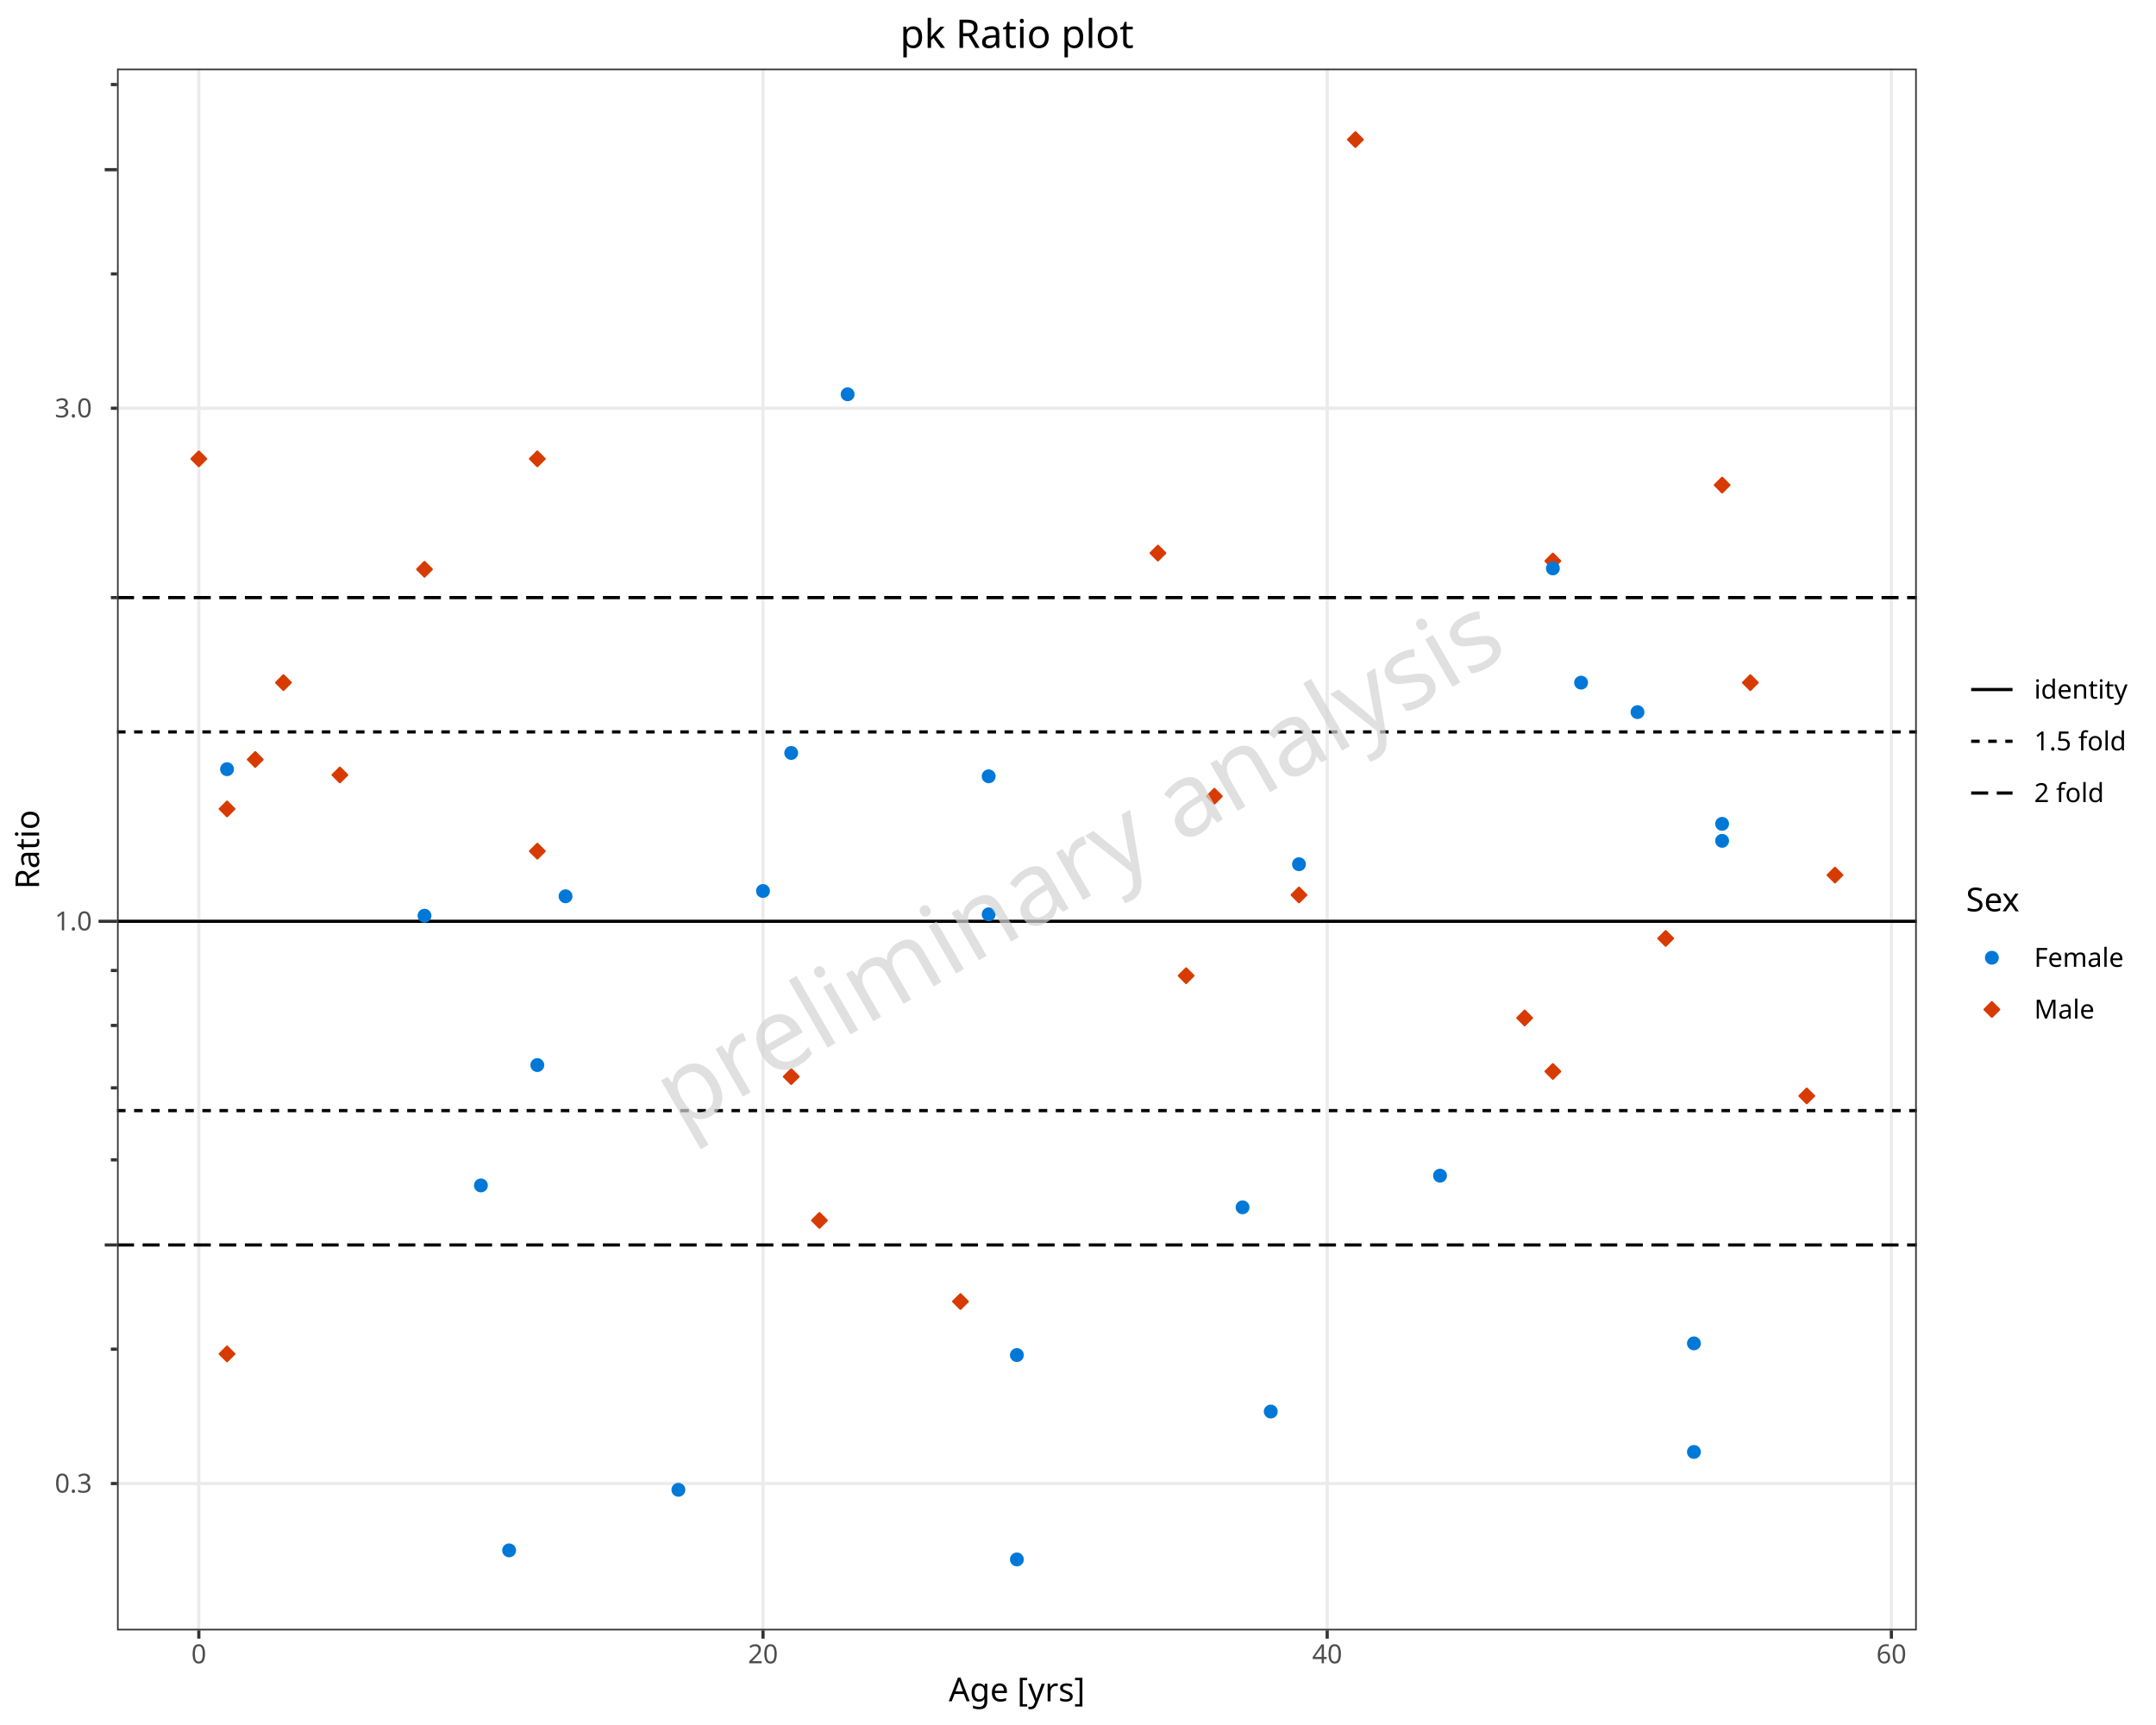
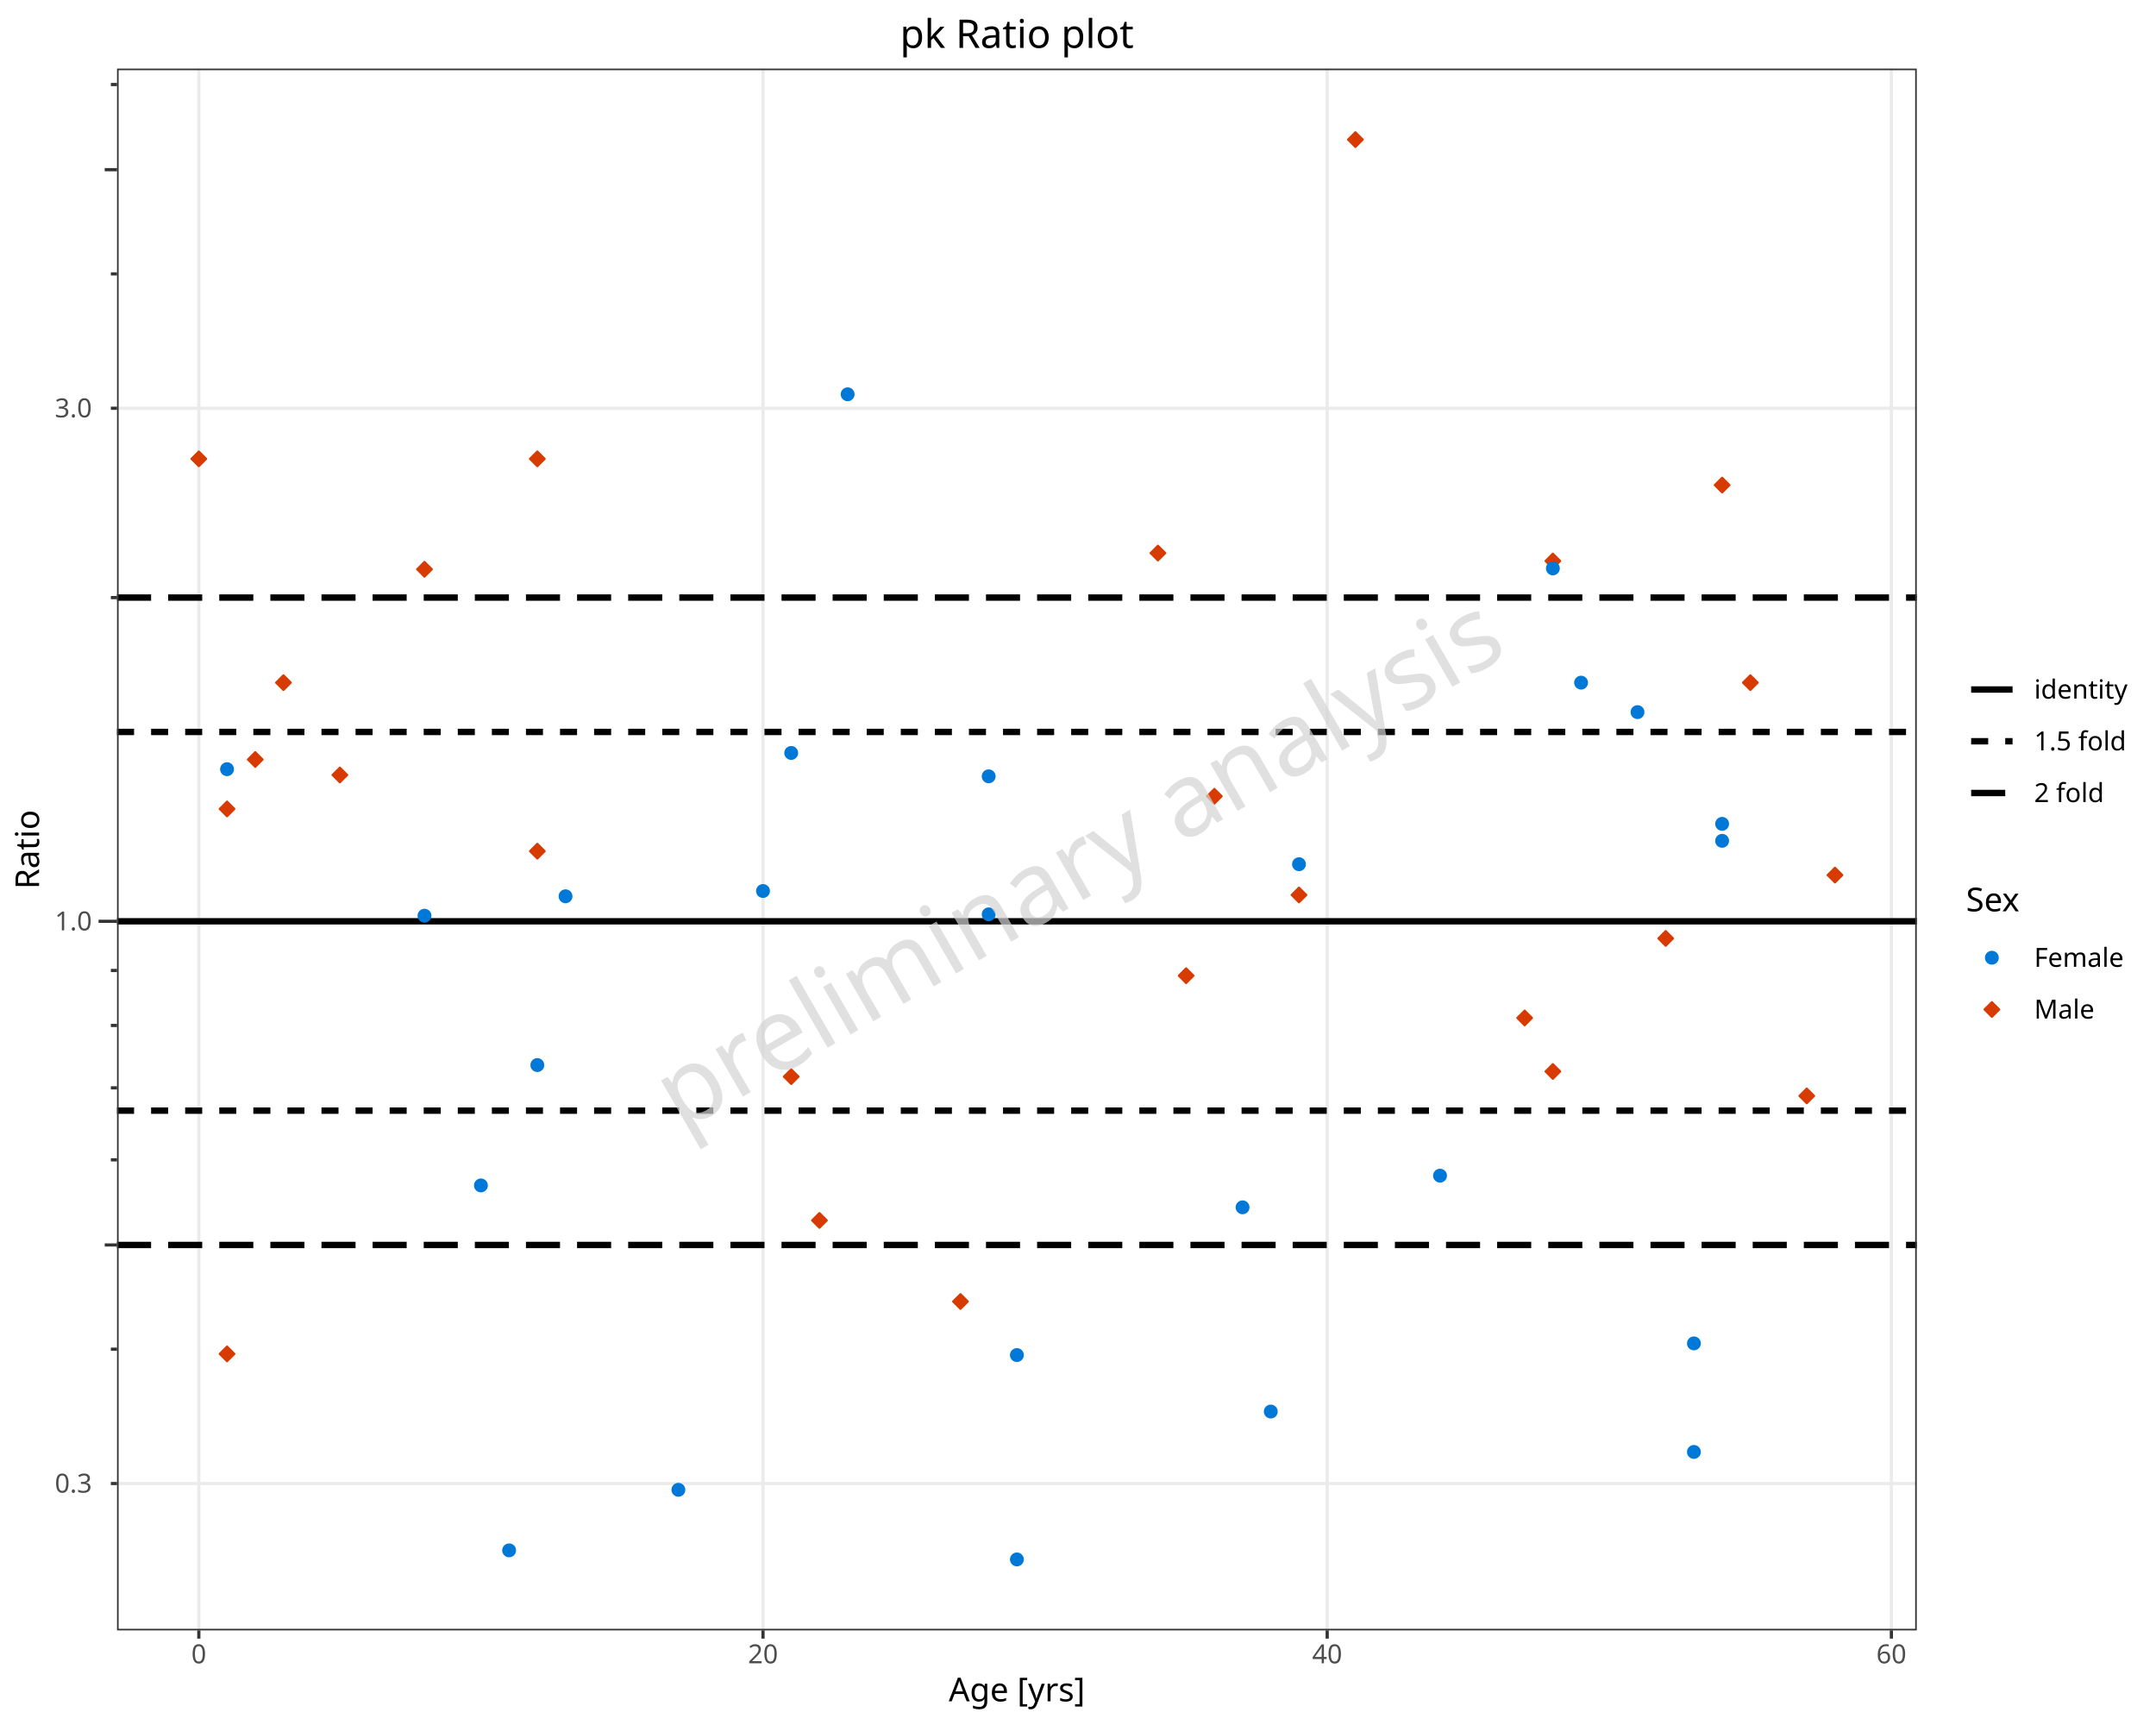
<svg xmlns="http://www.w3.org/2000/svg" class="svglite" data-engine-version="2.0" width="720.00pt" height="576.00pt" viewBox="0 0 720.00 576.00">
  <defs>
    <style type="text/css">
    .svglite line, .svglite polyline, .svglite polygon, .svglite path, .svglite rect, .svglite circle {
      fill: none;
      stroke: #000000;
      stroke-linecap: round;
      stroke-linejoin: round;
      stroke-miterlimit: 10.00;
    }
  </style>
  </defs>
  <rect width="100%" height="100%" style="stroke: none; fill: #FFFFFF;" />
  <defs>
    <clipPath id="cpMC4wMHw3MjAuMDB8MC4wMHw1NzYuMDA=">
      <rect x="0.00" y="0.00" width="720.00" height="576.00" />
    </clipPath>
  </defs>
  <g clip-path="url(#cpMC4wMHw3MjAuMDB8MC4wMHw1NzYuMDA=)">
    <rect x="0.00" y="0.00" width="720.00" height="576.00" style="stroke-width: 1.07; stroke: #FFFFFF; fill: #FFFFFF;" />
  </g>
  <defs>
    <clipPath id="cpMzkuMDh8NjQwLjExfDIyLjkwfDU0NC40Mg==">
      <rect x="39.08" y="22.90" width="601.03" height="521.51" />
    </clipPath>
  </defs>
  <g clip-path="url(#cpMzkuMDh8NjQwLjExfDIyLjkwfDU0NC40Mg==)">
    <rect x="39.08" y="22.90" width="601.03" height="521.51" style="stroke-width: 1.07; stroke: none; fill: #FFFFFF;" />
    <polyline points="39.08,495.37 640.11,495.37 " style="stroke-width: 1.07; stroke: #EBEBEB; stroke-linecap: butt;" />
    <polyline points="39.08,307.63 640.11,307.63 " style="stroke-width: 1.07; stroke: #EBEBEB; stroke-linecap: butt;" />
    <polyline points="39.08,136.32 640.11,136.32 " style="stroke-width: 1.07; stroke: #EBEBEB; stroke-linecap: butt;" />
    <polyline points="66.40,544.42 66.40,22.90 " style="stroke-width: 1.07; stroke: #EBEBEB; stroke-linecap: butt;" />
    <polyline points="254.81,544.42 254.81,22.90 " style="stroke-width: 1.07; stroke: #EBEBEB; stroke-linecap: butt;" />
    <polyline points="443.22,544.42 443.22,22.90 " style="stroke-width: 1.07; stroke: #EBEBEB; stroke-linecap: butt;" />
    <polyline points="631.63,544.42 631.63,22.90 " style="stroke-width: 1.07; stroke: #EBEBEB; stroke-linecap: butt;" />
-     <line x1="39.08" y1="307.63" x2="640.11" y2="307.63" style="stroke-width: 1.07; stroke-linecap: butt;" />
-     <line x1="39.08" y1="244.40" x2="640.11" y2="244.40" style="stroke-width: 1.07; stroke-dasharray: 2.85,2.85; stroke-linecap: butt;" />
-     <line x1="39.08" y1="370.85" x2="640.11" y2="370.85" style="stroke-width: 1.07; stroke-dasharray: 2.85,2.85; stroke-linecap: butt;" />
-     <line x1="39.08" y1="199.54" x2="640.11" y2="199.54" style="stroke-width: 1.07; stroke-dasharray: 5.69,2.85; stroke-linecap: butt;" />
-     <line x1="39.08" y1="415.71" x2="640.11" y2="415.71" style="stroke-width: 1.07; stroke-dasharray: 5.69,2.85; stroke-linecap: butt;" />
+     <line x1="39.08" y1="307.63" x2="640.11" y2="307.63" style="stroke-width: 2.13; stroke-linecap: butt;" />
+     <line x1="39.08" y1="244.40" x2="640.11" y2="244.40" style="stroke-width: 2.13; stroke-dasharray: 5.69,5.69; stroke-linecap: butt;" />
+     <line x1="39.08" y1="370.85" x2="640.11" y2="370.85" style="stroke-width: 2.13; stroke-dasharray: 5.69,5.69; stroke-linecap: butt;" />
+     <line x1="39.08" y1="199.54" x2="640.11" y2="199.54" style="stroke-width: 2.13; stroke-dasharray: 11.38,5.69; stroke-linecap: butt;" />
+     <line x1="39.08" y1="415.71" x2="640.11" y2="415.71" style="stroke-width: 2.13; stroke-dasharray: 11.38,5.69; stroke-linecap: butt;" />
    <polygon points="521.03,357.77 518.58,355.33 516.13,357.77 518.58,360.22 " style="stroke-width: 0.71; stroke: #D83B01; fill: #D83B01;" />
    <polygon points="407.98,265.88 405.54,263.43 403.09,265.88 405.54,268.33 " style="stroke-width: 0.71; stroke: #D83B01; fill: #D83B01;" />
    <polygon points="558.71,313.35 556.26,310.90 553.81,313.35 556.26,315.80 " style="stroke-width: 0.71; stroke: #D83B01; fill: #D83B01;" />
    <polygon points="511.61,339.91 509.16,337.46 506.71,339.91 509.16,342.36 " style="stroke-width: 0.71; stroke: #D83B01; fill: #D83B01;" />
    <polygon points="68.84,153.21 66.40,150.76 63.95,153.21 66.40,155.66 " style="stroke-width: 0.71; stroke: #D83B01; fill: #D83B01;" />
    <polygon points="521.03,187.33 518.58,184.88 516.13,187.33 518.58,189.78 " style="stroke-width: 0.71; stroke: #D83B01; fill: #D83B01;" />
    <polygon points="389.14,184.68 386.69,182.23 384.24,184.68 386.69,187.13 " style="stroke-width: 0.71; stroke: #D83B01; fill: #D83B01;" />
    <polygon points="586.98,227.94 584.53,225.49 582.08,227.94 584.53,230.39 " style="stroke-width: 0.71; stroke: #D83B01; fill: #D83B01;" />
    <polygon points="181.89,284.22 179.44,281.77 176.99,284.22 179.44,286.67 " style="stroke-width: 0.71; stroke: #D83B01; fill: #D83B01;" />
    <polygon points="577.55,161.97 575.11,159.52 572.66,161.97 575.11,164.42 " style="stroke-width: 0.71; stroke: #D83B01; fill: #D83B01;" />
    <polygon points="323.20,434.59 320.75,432.14 318.30,434.59 320.75,437.04 " style="stroke-width: 0.71; stroke: #D83B01; fill: #D83B01;" />
    <polygon points="97.11,227.94 94.66,225.49 92.21,227.94 94.66,230.39 " style="stroke-width: 0.71; stroke: #D83B01; fill: #D83B01;" />
    <polygon points="144.21,190.09 141.76,187.64 139.31,190.09 141.76,192.54 " style="stroke-width: 0.71; stroke: #D83B01; fill: #D83B01;" />
    <polygon points="181.89,153.21 179.44,150.76 176.99,153.21 179.44,155.66 " style="stroke-width: 0.71; stroke: #D83B01; fill: #D83B01;" />
    <polygon points="87.69,253.61 85.24,251.16 82.79,253.61 85.24,256.06 " style="stroke-width: 0.71; stroke: #D83B01; fill: #D83B01;" />
    <polygon points="115.95,258.77 113.50,256.32 111.05,258.77 113.50,261.22 " style="stroke-width: 0.71; stroke: #D83B01; fill: #D83B01;" />
    <polygon points="276.10,407.51 273.65,405.06 271.20,407.51 273.65,409.96 " style="stroke-width: 0.71; stroke: #D83B01; fill: #D83B01;" />
    <polygon points="615.24,292.20 612.79,289.75 610.34,292.20 612.79,294.65 " style="stroke-width: 0.71; stroke: #D83B01; fill: #D83B01;" />
    <polygon points="436.25,298.84 433.80,296.39 431.35,298.84 433.80,301.29 " style="stroke-width: 0.71; stroke: #D83B01; fill: #D83B01;" />
    <polygon points="266.68,359.51 264.23,357.06 261.78,359.51 264.23,361.95 " style="stroke-width: 0.71; stroke: #D83B01; fill: #D83B01;" />
    <polygon points="455.09,46.61 452.64,44.16 450.19,46.61 452.64,49.06 " style="stroke-width: 0.71; stroke: #D83B01; fill: #D83B01;" />
    <polygon points="605.82,365.94 603.37,363.49 600.92,365.94 603.37,368.39 " style="stroke-width: 0.71; stroke: #D83B01; fill: #D83B01;" />
    <polygon points="78.27,452.08 75.82,449.63 73.37,452.08 75.82,454.53 " style="stroke-width: 0.71; stroke: #D83B01; fill: #D83B01;" />
    <polygon points="78.27,270.11 75.82,267.66 73.37,270.11 75.82,272.56 " style="stroke-width: 0.71; stroke: #D83B01; fill: #D83B01;" />
    <polygon points="398.56,325.80 396.11,323.35 393.67,325.80 396.11,328.25 " style="stroke-width: 0.71; stroke: #D83B01; fill: #D83B01;" />
    <polygon points="435.75,288.57 435.74,288.38 435.72,288.19 435.67,288.00 435.60,287.82 435.52,287.65 435.42,287.48 435.31,287.33 435.18,287.19 435.04,287.06 434.88,286.94 434.72,286.85 434.55,286.76 434.36,286.70 434.18,286.65 433.99,286.62 433.80,286.62 433.61,286.62 433.42,286.65 433.23,286.70 433.05,286.76 432.88,286.85 432.71,286.94 432.56,287.06 432.41,287.19 432.29,287.33 432.17,287.48 432.07,287.65 431.99,287.82 431.93,288.00 431.88,288.19 431.85,288.38 431.84,288.57 431.85,288.76 431.88,288.95 431.93,289.14 431.99,289.32 432.07,289.49 432.17,289.66 432.29,289.81 432.41,289.95 432.56,290.08 432.71,290.20 432.88,290.30 433.05,290.38 433.23,290.44 433.42,290.49 433.61,290.52 433.80,290.53 433.99,290.52 434.18,290.49 434.36,290.44 434.55,290.38 434.72,290.30 434.88,290.20 435.04,290.08 435.18,289.95 435.31,289.81 435.42,289.66 435.52,289.49 435.60,289.32 435.67,289.14 435.72,288.95 435.74,288.76 " style="stroke-width: 0.71; stroke: #0078D7; fill: #0078D7;" />
    <polygon points="77.77,256.84 77.76,256.65 77.73,256.46 77.69,256.27 77.62,256.09 77.54,255.92 77.44,255.75 77.33,255.60 77.20,255.46 77.06,255.33 76.90,255.21 76.74,255.12 76.56,255.03 76.38,254.97 76.20,254.92 76.01,254.89 75.82,254.89 75.62,254.89 75.43,254.92 75.25,254.97 75.07,255.03 74.89,255.12 74.73,255.21 74.57,255.33 74.43,255.46 74.30,255.60 74.19,255.75 74.09,255.92 74.01,256.09 73.94,256.27 73.90,256.46 73.87,256.65 73.86,256.84 73.87,257.03 73.90,257.22 73.94,257.41 74.01,257.59 74.09,257.76 74.19,257.93 74.30,258.08 74.43,258.22 74.57,258.35 74.73,258.47 74.89,258.57 75.07,258.65 75.25,258.71 75.43,258.76 75.62,258.79 75.82,258.80 76.01,258.79 76.20,258.76 76.38,258.71 76.56,258.65 76.74,258.57 76.90,258.47 77.06,258.35 77.20,258.22 77.33,258.08 77.44,257.93 77.54,257.76 77.62,257.59 77.69,257.41 77.73,257.22 77.76,257.03 " style="stroke-width: 0.71; stroke: #0078D7; fill: #0078D7;" />
    <polygon points="529.96,227.94 529.95,227.75 529.92,227.56 529.87,227.37 529.81,227.19 529.73,227.02 529.63,226.86 529.51,226.70 529.39,226.56 529.24,226.43 529.09,226.32 528.92,226.22 528.75,226.14 528.57,226.07 528.38,226.02 528.19,226.00 528.00,225.99 527.81,226.00 527.62,226.02 527.43,226.07 527.25,226.14 527.08,226.22 526.92,226.32 526.76,226.43 526.62,226.56 526.49,226.70 526.38,226.86 526.28,227.02 526.20,227.19 526.13,227.37 526.08,227.56 526.06,227.75 526.05,227.94 526.06,228.13 526.08,228.32 526.13,228.51 526.20,228.69 526.28,228.86 526.38,229.03 526.49,229.18 526.62,229.33 526.76,229.45 526.92,229.57 527.08,229.67 527.25,229.75 527.43,229.81 527.62,229.86 527.81,229.89 528.00,229.90 528.19,229.89 528.38,229.86 528.57,229.81 528.75,229.75 528.92,229.67 529.09,229.57 529.24,229.45 529.39,229.33 529.51,229.18 529.63,229.03 529.73,228.86 529.81,228.69 529.87,228.51 529.92,228.32 529.95,228.13 " style="stroke-width: 0.71; stroke: #0078D7; fill: #0078D7;" />
    <polygon points="416.91,403.14 416.90,402.95 416.87,402.76 416.83,402.57 416.76,402.39 416.68,402.22 416.58,402.05 416.47,401.90 416.34,401.75 416.20,401.63 416.04,401.51 415.88,401.41 415.70,401.33 415.52,401.27 415.34,401.22 415.15,401.19 414.96,401.18 414.76,401.19 414.57,401.22 414.39,401.27 414.21,401.33 414.03,401.41 413.87,401.51 413.72,401.63 413.57,401.75 413.44,401.90 413.33,402.05 413.23,402.22 413.15,402.39 413.08,402.57 413.04,402.76 413.01,402.95 413.00,403.14 413.01,403.33 413.04,403.52 413.08,403.70 413.15,403.89 413.23,404.06 413.33,404.22 413.44,404.38 413.57,404.52 413.72,404.65 413.87,404.76 414.03,404.86 414.21,404.94 414.39,405.01 414.57,405.06 414.76,405.08 414.96,405.09 415.15,405.08 415.34,405.06 415.52,405.01 415.70,404.94 415.88,404.86 416.04,404.76 416.20,404.65 416.34,404.52 416.47,404.38 416.58,404.22 416.68,404.06 416.76,403.89 416.83,403.70 416.87,403.52 416.90,403.33 " style="stroke-width: 0.71; stroke: #0078D7; fill: #0078D7;" />
    <polygon points="548.80,237.79 548.79,237.60 548.76,237.41 548.72,237.22 548.65,237.04 548.57,236.87 548.47,236.70 548.36,236.55 548.23,236.41 548.08,236.28 547.93,236.16 547.77,236.06 547.59,235.98 547.41,235.92 547.23,235.87 547.04,235.84 546.84,235.83 546.65,235.84 546.46,235.87 546.28,235.92 546.10,235.98 545.92,236.06 545.76,236.16 545.60,236.28 545.46,236.41 545.33,236.55 545.22,236.70 545.12,236.87 545.04,237.04 544.97,237.22 544.93,237.41 544.90,237.60 544.89,237.79 544.90,237.98 544.93,238.17 544.97,238.36 545.04,238.54 545.12,238.71 545.22,238.87 545.33,239.03 545.46,239.17 545.60,239.30 545.76,239.41 545.92,239.51 546.10,239.60 546.28,239.66 546.46,239.71 546.65,239.73 546.84,239.74 547.04,239.73 547.23,239.71 547.41,239.66 547.59,239.60 547.77,239.51 547.93,239.41 548.08,239.30 548.23,239.17 548.36,239.03 548.47,238.87 548.57,238.71 548.65,238.54 548.72,238.36 548.76,238.17 548.79,237.98 " style="stroke-width: 0.71; stroke: #0078D7; fill: #0078D7;" />
    <polygon points="426.33,471.33 426.32,471.14 426.29,470.95 426.25,470.76 426.18,470.58 426.10,470.41 426.00,470.25 425.89,470.09 425.76,469.95 425.62,469.82 425.46,469.71 425.30,469.61 425.12,469.53 424.94,469.46 424.76,469.41 424.57,469.39 424.38,469.38 424.18,469.39 423.99,469.41 423.81,469.46 423.63,469.53 423.45,469.61 423.29,469.71 423.14,469.82 422.99,469.95 422.86,470.09 422.75,470.25 422.65,470.41 422.57,470.58 422.50,470.76 422.46,470.95 422.43,471.14 422.42,471.33 422.43,471.52 422.46,471.71 422.50,471.90 422.57,472.08 422.65,472.25 422.75,472.42 422.86,472.57 422.99,472.72 423.14,472.84 423.29,472.96 423.45,473.06 423.63,473.14 423.81,473.20 423.99,473.25 424.18,473.28 424.38,473.29 424.57,473.28 424.76,473.25 424.94,473.20 425.12,473.14 425.30,473.06 425.46,472.96 425.62,472.84 425.76,472.72 425.89,472.57 426.00,472.42 426.10,472.25 426.18,472.08 426.25,471.90 426.29,471.71 426.32,471.52 " style="stroke-width: 0.71; stroke: #0078D7; fill: #0078D7;" />
    <polygon points="577.06,275.10 577.05,274.90 577.02,274.71 576.98,274.53 576.91,274.35 576.83,274.17 576.73,274.01 576.62,273.85 576.49,273.71 576.35,273.58 576.19,273.47 576.03,273.37 575.85,273.29 575.67,273.22 575.49,273.18 575.30,273.15 575.11,273.14 574.91,273.15 574.72,273.18 574.54,273.22 574.36,273.29 574.18,273.37 574.02,273.47 573.86,273.58 573.72,273.71 573.59,273.85 573.48,274.01 573.38,274.17 573.30,274.35 573.23,274.53 573.19,274.71 573.16,274.90 573.15,275.10 573.16,275.29 573.19,275.48 573.23,275.66 573.30,275.84 573.38,276.02 573.48,276.18 573.59,276.34 573.72,276.48 573.86,276.61 574.02,276.72 574.18,276.82 574.36,276.90 574.54,276.97 574.72,277.01 574.91,277.04 575.11,277.05 575.30,277.04 575.49,277.01 575.67,276.97 575.85,276.90 576.03,276.82 576.19,276.72 576.35,276.61 576.49,276.48 576.62,276.34 576.73,276.18 576.83,276.02 576.91,275.84 576.98,275.66 577.02,275.48 577.05,275.29 " style="stroke-width: 0.71; stroke: #0078D7; fill: #0078D7;" />
    <polygon points="162.56,395.83 162.55,395.64 162.52,395.45 162.47,395.26 162.41,395.08 162.33,394.91 162.23,394.74 162.11,394.59 161.98,394.45 161.84,394.32 161.69,394.20 161.52,394.11 161.35,394.02 161.17,393.96 160.98,393.91 160.79,393.88 160.60,393.87 160.41,393.88 160.22,393.91 160.03,393.96 159.85,394.02 159.68,394.11 159.51,394.20 159.36,394.32 159.22,394.45 159.09,394.59 158.97,394.74 158.88,394.91 158.79,395.08 158.73,395.26 158.68,395.45 158.65,395.64 158.64,395.83 158.65,396.02 158.68,396.21 158.73,396.40 158.79,396.58 158.88,396.75 158.97,396.92 159.09,397.07 159.22,397.21 159.36,397.34 159.51,397.46 159.68,397.56 159.85,397.64 160.03,397.70 160.22,397.75 160.41,397.78 160.60,397.79 160.79,397.78 160.98,397.75 161.17,397.70 161.35,397.64 161.52,397.56 161.69,397.46 161.84,397.34 161.98,397.21 162.11,397.07 162.23,396.92 162.33,396.75 162.41,396.58 162.47,396.40 162.52,396.21 162.55,396.02 " style="stroke-width: 0.71; stroke: #0078D7; fill: #0078D7;" />
    <polygon points="482.86,392.57 482.85,392.38 482.82,392.19 482.77,392.00 482.71,391.82 482.62,391.65 482.53,391.48 482.41,391.33 482.28,391.19 482.14,391.06 481.99,390.94 481.82,390.85 481.65,390.76 481.47,390.70 481.28,390.65 481.09,390.62 480.90,390.61 480.71,390.62 480.52,390.65 480.33,390.70 480.15,390.76 479.98,390.85 479.81,390.94 479.66,391.06 479.52,391.19 479.39,391.33 479.27,391.48 479.17,391.65 479.09,391.82 479.03,392.00 478.98,392.19 478.95,392.38 478.94,392.57 478.95,392.76 478.98,392.95 479.03,393.14 479.09,393.32 479.17,393.49 479.27,393.66 479.39,393.81 479.52,393.95 479.66,394.08 479.81,394.20 479.98,394.30 480.15,394.38 480.33,394.44 480.52,394.49 480.71,394.52 480.90,394.53 481.09,394.52 481.28,394.49 481.47,394.44 481.65,394.38 481.82,394.30 481.99,394.20 482.14,394.08 482.28,393.95 482.41,393.81 482.53,393.66 482.62,393.49 482.71,393.32 482.77,393.14 482.82,392.95 482.85,392.76 " style="stroke-width: 0.71; stroke: #0078D7; fill: #0078D7;" />
    <polygon points="171.98,517.68 171.97,517.49 171.94,517.30 171.89,517.12 171.83,516.94 171.75,516.76 171.65,516.60 171.53,516.44 171.40,516.30 171.26,516.17 171.11,516.06 170.94,515.96 170.77,515.88 170.59,515.81 170.40,515.77 170.21,515.74 170.02,515.73 169.83,515.74 169.64,515.77 169.45,515.81 169.27,515.88 169.10,515.96 168.93,516.06 168.78,516.17 168.64,516.30 168.51,516.44 168.40,516.60 168.30,516.76 168.21,516.94 168.15,517.12 168.10,517.30 168.07,517.49 168.07,517.68 168.07,517.88 168.10,518.07 168.15,518.25 168.21,518.43 168.30,518.61 168.40,518.77 168.51,518.92 168.64,519.07 168.78,519.20 168.93,519.31 169.10,519.41 169.27,519.49 169.45,519.56 169.64,519.60 169.83,519.63 170.02,519.64 170.21,519.63 170.40,519.60 170.59,519.56 170.77,519.49 170.94,519.41 171.11,519.31 171.26,519.20 171.40,519.07 171.53,518.92 171.65,518.77 171.75,518.61 171.83,518.43 171.89,518.25 171.94,518.07 171.97,517.88 " style="stroke-width: 0.71; stroke: #0078D7; fill: #0078D7;" />
    <polygon points="332.13,259.22 332.12,259.03 332.09,258.84 332.04,258.66 331.98,258.48 331.90,258.30 331.80,258.14 331.68,257.98 331.55,257.84 331.41,257.71 331.26,257.60 331.09,257.50 330.92,257.42 330.74,257.35 330.55,257.31 330.36,257.28 330.17,257.27 329.98,257.28 329.79,257.31 329.60,257.35 329.42,257.42 329.25,257.50 329.08,257.60 328.93,257.71 328.79,257.84 328.66,257.98 328.54,258.14 328.45,258.30 328.36,258.48 328.30,258.66 328.25,258.84 328.22,259.03 328.21,259.22 328.22,259.42 328.25,259.61 328.30,259.79 328.36,259.97 328.45,260.15 328.54,260.31 328.66,260.46 328.79,260.61 328.93,260.74 329.08,260.85 329.25,260.95 329.42,261.03 329.60,261.10 329.79,261.14 329.98,261.17 330.17,261.18 330.36,261.17 330.55,261.14 330.74,261.10 330.92,261.03 331.09,260.95 331.26,260.85 331.41,260.74 331.55,260.61 331.68,260.46 331.80,260.31 331.90,260.15 331.98,259.97 332.04,259.79 332.09,259.61 332.12,259.42 " style="stroke-width: 0.71; stroke: #0078D7; fill: #0078D7;" />
    <polygon points="332.13,305.31 332.12,305.12 332.09,304.93 332.04,304.74 331.98,304.56 331.90,304.39 331.80,304.22 331.68,304.07 331.55,303.92 331.41,303.80 331.26,303.68 331.09,303.58 330.92,303.50 330.74,303.44 330.55,303.39 330.36,303.36 330.17,303.35 329.98,303.36 329.79,303.39 329.60,303.44 329.42,303.50 329.25,303.58 329.08,303.68 328.93,303.80 328.79,303.92 328.66,304.07 328.54,304.22 328.45,304.39 328.36,304.56 328.30,304.74 328.25,304.93 328.22,305.12 328.21,305.31 328.22,305.50 328.25,305.69 328.30,305.88 328.36,306.06 328.45,306.23 328.54,306.39 328.66,306.55 328.79,306.69 328.93,306.82 329.08,306.93 329.25,307.03 329.42,307.11 329.60,307.18 329.79,307.23 329.98,307.25 330.17,307.26 330.36,307.25 330.55,307.23 330.74,307.18 330.92,307.11 331.09,307.03 331.26,306.93 331.41,306.82 331.55,306.69 331.68,306.55 331.80,306.39 331.90,306.23 331.98,306.06 332.04,305.88 332.09,305.69 332.12,305.50 " style="stroke-width: 0.71; stroke: #0078D7; fill: #0078D7;" />
    <polygon points="143.72,305.77 143.71,305.58 143.68,305.39 143.63,305.20 143.57,305.02 143.48,304.85 143.39,304.68 143.27,304.53 143.14,304.39 143.00,304.26 142.85,304.14 142.68,304.04 142.51,303.96 142.33,303.90 142.14,303.85 141.95,303.82 141.76,303.81 141.57,303.82 141.38,303.85 141.19,303.90 141.01,303.96 140.84,304.04 140.67,304.14 140.52,304.26 140.38,304.39 140.25,304.53 140.13,304.68 140.03,304.85 139.95,305.02 139.89,305.20 139.84,305.39 139.81,305.58 139.80,305.77 139.81,305.96 139.84,306.15 139.89,306.34 139.95,306.52 140.03,306.69 140.13,306.86 140.25,307.01 140.38,307.15 140.52,307.28 140.67,307.40 140.84,307.49 141.01,307.58 141.19,307.64 141.38,307.69 141.57,307.72 141.76,307.72 141.95,307.72 142.14,307.69 142.33,307.64 142.51,307.58 142.68,307.49 142.85,307.40 143.00,307.28 143.14,307.15 143.27,307.01 143.39,306.86 143.48,306.69 143.57,306.52 143.63,306.34 143.68,306.15 143.71,305.96 " style="stroke-width: 0.71; stroke: #0078D7; fill: #0078D7;" />
    <polygon points="567.64,484.82 567.63,484.63 567.60,484.44 567.56,484.25 567.49,484.07 567.41,483.90 567.31,483.73 567.20,483.58 567.07,483.44 566.93,483.31 566.77,483.19 566.61,483.09 566.43,483.01 566.25,482.95 566.07,482.90 565.88,482.87 565.68,482.86 565.49,482.87 565.30,482.90 565.12,482.95 564.94,483.01 564.76,483.09 564.60,483.19 564.44,483.31 564.30,483.44 564.17,483.58 564.06,483.73 563.96,483.90 563.88,484.07 563.81,484.25 563.77,484.44 563.74,484.63 563.73,484.82 563.74,485.01 563.77,485.20 563.81,485.39 563.88,485.57 563.96,485.74 564.06,485.91 564.17,486.06 564.30,486.20 564.44,486.33 564.60,486.45 564.76,486.54 564.94,486.63 565.12,486.69 565.30,486.74 565.49,486.77 565.68,486.78 565.88,486.77 566.07,486.74 566.25,486.69 566.43,486.63 566.61,486.54 566.77,486.45 566.93,486.33 567.07,486.20 567.20,486.06 567.31,485.91 567.41,485.74 567.49,485.57 567.56,485.39 567.60,485.20 567.63,485.01 " style="stroke-width: 0.71; stroke: #0078D7; fill: #0078D7;" />
    <polygon points="190.82,299.28 190.81,299.09 190.78,298.90 190.73,298.71 190.67,298.53 190.59,298.36 190.49,298.19 190.37,298.04 190.25,297.90 190.10,297.77 189.95,297.65 189.78,297.56 189.61,297.47 189.43,297.41 189.24,297.36 189.05,297.33 188.86,297.32 188.67,297.33 188.48,297.36 188.29,297.41 188.11,297.47 187.94,297.56 187.78,297.65 187.62,297.77 187.48,297.90 187.35,298.04 187.24,298.19 187.14,298.36 187.06,298.53 186.99,298.71 186.94,298.90 186.92,299.09 186.91,299.28 186.92,299.47 186.94,299.66 186.99,299.85 187.06,300.03 187.14,300.20 187.24,300.37 187.35,300.52 187.48,300.66 187.62,300.79 187.78,300.91 187.94,301.01 188.11,301.09 188.29,301.15 188.48,301.20 188.67,301.23 188.86,301.24 189.05,301.23 189.24,301.20 189.43,301.15 189.61,301.09 189.78,301.01 189.95,300.91 190.10,300.79 190.25,300.66 190.37,300.52 190.49,300.37 190.59,300.20 190.67,300.03 190.73,299.85 190.78,299.66 190.81,299.47 " style="stroke-width: 0.71; stroke: #0078D7; fill: #0078D7;" />
    <polygon points="341.55,452.47 341.54,452.28 341.51,452.09 341.46,451.90 341.40,451.72 341.32,451.55 341.22,451.38 341.10,451.23 340.97,451.09 340.83,450.96 340.68,450.85 340.51,450.75 340.34,450.66 340.16,450.60 339.97,450.55 339.78,450.53 339.59,450.52 339.40,450.53 339.21,450.55 339.02,450.60 338.84,450.66 338.67,450.75 338.50,450.85 338.35,450.96 338.21,451.09 338.08,451.23 337.97,451.38 337.87,451.55 337.78,451.72 337.72,451.90 337.67,452.09 337.64,452.28 337.64,452.47 337.64,452.66 337.67,452.85 337.72,453.04 337.78,453.22 337.87,453.39 337.97,453.56 338.08,453.71 338.21,453.85 338.35,453.98 338.50,454.10 338.67,454.20 338.84,454.28 339.02,454.34 339.21,454.39 339.40,454.42 339.59,454.43 339.78,454.42 339.97,454.39 340.16,454.34 340.34,454.28 340.51,454.20 340.68,454.10 340.83,453.98 340.97,453.85 341.10,453.71 341.22,453.56 341.32,453.39 341.40,453.22 341.46,453.04 341.51,452.85 341.54,452.66 " style="stroke-width: 0.71; stroke: #0078D7; fill: #0078D7;" />
    <polygon points="266.18,251.42 266.17,251.23 266.15,251.04 266.10,250.85 266.03,250.67 265.95,250.50 265.85,250.33 265.74,250.18 265.61,250.04 265.47,249.91 265.31,249.79 265.15,249.69 264.98,249.61 264.79,249.55 264.61,249.50 264.42,249.47 264.23,249.46 264.04,249.47 263.85,249.50 263.66,249.55 263.48,249.61 263.30,249.69 263.14,249.79 262.99,249.91 262.84,250.04 262.71,250.18 262.60,250.33 262.50,250.50 262.42,250.67 262.36,250.85 262.31,251.04 262.28,251.23 262.27,251.42 262.28,251.61 262.31,251.80 262.36,251.99 262.42,252.17 262.50,252.34 262.60,252.51 262.71,252.66 262.84,252.80 262.99,252.93 263.14,253.05 263.30,253.14 263.48,253.23 263.66,253.29 263.85,253.34 264.04,253.37 264.23,253.38 264.42,253.37 264.61,253.34 264.79,253.29 264.98,253.23 265.15,253.14 265.31,253.05 265.47,252.93 265.61,252.80 265.74,252.66 265.85,252.51 265.95,252.34 266.03,252.17 266.10,251.99 266.15,251.80 266.17,251.61 " style="stroke-width: 0.71; stroke: #0078D7; fill: #0078D7;" />
    <polygon points="181.40,355.64 181.39,355.45 181.36,355.26 181.31,355.07 181.25,354.89 181.17,354.72 181.07,354.55 180.95,354.40 180.82,354.26 180.68,354.13 180.53,354.01 180.36,353.91 180.19,353.83 180.01,353.77 179.82,353.72 179.63,353.69 179.44,353.68 179.25,353.69 179.06,353.72 178.87,353.77 178.69,353.83 178.52,353.91 178.36,354.01 178.20,354.13 178.06,354.26 177.93,354.40 177.82,354.55 177.72,354.72 177.63,354.89 177.57,355.07 177.52,355.26 177.50,355.45 177.49,355.64 177.50,355.83 177.52,356.02 177.57,356.21 177.63,356.39 177.72,356.56 177.82,356.73 177.93,356.88 178.06,357.02 178.20,357.15 178.36,357.27 178.52,357.36 178.69,357.45 178.87,357.51 179.06,357.56 179.25,357.59 179.44,357.59 179.63,357.59 179.82,357.56 180.01,357.51 180.19,357.45 180.36,357.36 180.53,357.27 180.68,357.15 180.82,357.02 180.95,356.88 181.07,356.73 181.17,356.56 181.25,356.39 181.31,356.21 181.36,356.02 181.39,355.83 " style="stroke-width: 0.71; stroke: #0078D7; fill: #0078D7;" />
    <polygon points="577.06,280.77 577.05,280.57 577.02,280.38 576.98,280.20 576.91,280.02 576.83,279.84 576.73,279.68 576.62,279.53 576.49,279.38 576.35,279.25 576.19,279.14 576.03,279.04 575.85,278.96 575.67,278.89 575.49,278.85 575.30,278.82 575.11,278.81 574.91,278.82 574.72,278.85 574.54,278.89 574.36,278.96 574.18,279.04 574.02,279.14 573.86,279.25 573.72,279.38 573.59,279.53 573.48,279.68 573.38,279.84 573.30,280.02 573.23,280.20 573.19,280.38 573.16,280.57 573.15,280.77 573.16,280.96 573.19,281.15 573.23,281.33 573.30,281.51 573.38,281.69 573.48,281.85 573.59,282.01 573.72,282.15 573.86,282.28 574.02,282.39 574.18,282.49 574.36,282.57 574.54,282.64 574.72,282.68 574.91,282.71 575.11,282.72 575.30,282.71 575.49,282.68 575.67,282.64 575.85,282.57 576.03,282.49 576.19,282.39 576.35,282.28 576.49,282.15 576.62,282.01 576.73,281.85 576.83,281.69 576.91,281.51 576.98,281.33 577.02,281.15 577.05,280.96 " style="stroke-width: 0.71; stroke: #0078D7; fill: #0078D7;" />
    <polygon points="228.50,497.46 228.49,497.27 228.46,497.08 228.42,496.89 228.35,496.71 228.27,496.54 228.17,496.38 228.06,496.22 227.93,496.08 227.79,495.95 227.63,495.84 227.47,495.74 227.29,495.66 227.11,495.59 226.93,495.54 226.74,495.52 226.54,495.51 226.35,495.52 226.16,495.54 225.98,495.59 225.80,495.66 225.62,495.74 225.46,495.84 225.30,495.95 225.16,496.08 225.03,496.22 224.92,496.38 224.82,496.54 224.74,496.71 224.67,496.89 224.63,497.08 224.60,497.27 224.59,497.46 224.60,497.65 224.63,497.84 224.67,498.03 224.74,498.21 224.82,498.38 224.92,498.55 225.03,498.70 225.16,498.85 225.30,498.97 225.46,499.09 225.62,499.19 225.80,499.27 225.98,499.33 226.16,499.38 226.35,499.41 226.54,499.42 226.74,499.41 226.93,499.38 227.11,499.33 227.29,499.27 227.47,499.19 227.63,499.09 227.79,498.97 227.93,498.85 228.06,498.70 228.17,498.55 228.27,498.38 228.35,498.21 228.42,498.03 228.46,497.84 228.49,497.65 " style="stroke-width: 0.71; stroke: #0078D7; fill: #0078D7;" />
    <polygon points="256.76,297.52 256.75,297.32 256.72,297.13 256.68,296.95 256.61,296.77 256.53,296.59 256.43,296.43 256.32,296.28 256.19,296.13 256.05,296.00 255.89,295.89 255.73,295.79 255.55,295.71 255.37,295.64 255.19,295.60 255.00,295.57 254.81,295.56 254.61,295.57 254.42,295.60 254.24,295.64 254.06,295.71 253.88,295.79 253.72,295.89 253.57,296.00 253.42,296.13 253.29,296.28 253.18,296.43 253.08,296.59 253.00,296.77 252.93,296.95 252.89,297.13 252.86,297.32 252.85,297.52 252.86,297.71 252.89,297.90 252.93,298.08 253.00,298.26 253.08,298.44 253.18,298.60 253.29,298.76 253.42,298.90 253.57,299.03 253.72,299.14 253.88,299.24 254.06,299.32 254.24,299.39 254.42,299.43 254.61,299.46 254.81,299.47 255.00,299.46 255.19,299.43 255.37,299.39 255.55,299.32 255.73,299.24 255.89,299.14 256.05,299.03 256.19,298.90 256.32,298.76 256.43,298.60 256.53,298.44 256.61,298.26 256.68,298.08 256.72,297.90 256.75,297.71 " style="stroke-width: 0.71; stroke: #0078D7; fill: #0078D7;" />
    <polygon points="285.02,131.66 285.01,131.47 284.99,131.28 284.94,131.09 284.88,130.91 284.79,130.74 284.69,130.57 284.58,130.42 284.45,130.27 284.31,130.15 284.15,130.03 283.99,129.93 283.82,129.85 283.64,129.79 283.45,129.74 283.26,129.71 283.07,129.70 282.88,129.71 282.69,129.74 282.50,129.79 282.32,129.85 282.15,129.93 281.98,130.03 281.83,130.15 281.69,130.27 281.56,130.42 281.44,130.57 281.34,130.74 281.26,130.91 281.20,131.09 281.15,131.28 281.12,131.47 281.11,131.66 281.12,131.85 281.15,132.04 281.20,132.23 281.26,132.41 281.34,132.58 281.44,132.74 281.56,132.90 281.69,133.04 281.83,133.17 281.98,133.28 282.15,133.38 282.32,133.46 282.50,133.53 282.69,133.58 282.88,133.60 283.07,133.61 283.26,133.60 283.45,133.58 283.64,133.53 283.82,133.46 283.99,133.38 284.15,133.28 284.31,133.17 284.45,133.04 284.58,132.90 284.69,132.74 284.79,132.58 284.88,132.41 284.94,132.23 284.99,132.04 285.01,131.85 " style="stroke-width: 0.71; stroke: #0078D7; fill: #0078D7;" />
    <polygon points="520.54,189.80 520.53,189.61 520.50,189.42 520.45,189.23 520.39,189.05 520.31,188.87 520.21,188.71 520.09,188.56 519.97,188.41 519.82,188.28 519.67,188.17 519.50,188.07 519.33,187.99 519.15,187.93 518.96,187.88 518.77,187.85 518.58,187.84 518.39,187.85 518.20,187.88 518.01,187.93 517.83,187.99 517.66,188.07 517.50,188.17 517.34,188.28 517.20,188.41 517.07,188.56 516.96,188.71 516.86,188.87 516.78,189.05 516.71,189.23 516.66,189.42 516.64,189.61 516.63,189.80 516.64,189.99 516.66,190.18 516.71,190.36 516.78,190.55 516.86,190.72 516.96,190.88 517.07,191.04 517.20,191.18 517.34,191.31 517.50,191.42 517.66,191.52 517.83,191.60 518.01,191.67 518.20,191.72 518.39,191.74 518.58,191.75 518.77,191.74 518.96,191.72 519.15,191.67 519.33,191.60 519.50,191.52 519.67,191.42 519.82,191.31 519.97,191.18 520.09,191.04 520.21,190.88 520.31,190.72 520.39,190.55 520.45,190.36 520.50,190.18 520.53,189.99 " style="stroke-width: 0.71; stroke: #0078D7; fill: #0078D7;" />
    <polygon points="341.55,520.71 341.54,520.52 341.51,520.33 341.46,520.14 341.40,519.96 341.32,519.79 341.22,519.63 341.10,519.47 340.97,519.33 340.83,519.20 340.68,519.09 340.51,518.99 340.34,518.90 340.16,518.84 339.97,518.79 339.78,518.77 339.59,518.76 339.40,518.77 339.21,518.79 339.02,518.84 338.84,518.90 338.67,518.99 338.50,519.09 338.35,519.20 338.21,519.33 338.08,519.47 337.97,519.63 337.87,519.79 337.78,519.96 337.72,520.14 337.67,520.33 337.64,520.52 337.64,520.71 337.64,520.90 337.67,521.09 337.72,521.28 337.78,521.46 337.87,521.63 337.97,521.80 338.08,521.95 338.21,522.09 338.35,522.22 338.50,522.34 338.67,522.44 338.84,522.52 339.02,522.58 339.21,522.63 339.40,522.66 339.59,522.67 339.78,522.66 339.97,522.63 340.16,522.58 340.34,522.52 340.51,522.44 340.68,522.34 340.83,522.22 340.97,522.09 341.10,521.95 341.22,521.80 341.32,521.63 341.40,521.46 341.46,521.28 341.51,521.09 341.54,520.90 " style="stroke-width: 0.71; stroke: #0078D7; fill: #0078D7;" />
    <polygon points="567.64,448.57 567.63,448.38 567.60,448.19 567.56,448.01 567.49,447.82 567.41,447.65 567.31,447.49 567.20,447.33 567.07,447.19 566.93,447.06 566.77,446.95 566.61,446.85 566.43,446.77 566.25,446.70 566.07,446.65 565.88,446.63 565.68,446.62 565.49,446.63 565.30,446.65 565.12,446.70 564.94,446.77 564.76,446.85 564.60,446.95 564.44,447.06 564.30,447.19 564.17,447.33 564.06,447.49 563.96,447.65 563.88,447.82 563.81,448.01 563.77,448.19 563.74,448.38 563.73,448.57 563.74,448.76 563.77,448.95 563.81,449.14 563.88,449.32 563.96,449.50 564.06,449.66 564.17,449.81 564.30,449.96 564.44,450.08 564.60,450.20 564.76,450.30 564.94,450.38 565.12,450.44 565.30,450.49 565.49,450.52 565.68,450.53 565.88,450.52 566.07,450.49 566.25,450.44 566.43,450.38 566.61,450.30 566.77,450.20 566.93,450.08 567.07,449.96 567.20,449.81 567.31,449.66 567.41,449.50 567.49,449.32 567.56,449.14 567.60,448.95 567.63,448.76 " style="stroke-width: 0.71; stroke: #0078D7; fill: #0078D7;" />
    <rect x="39.08" y="22.90" width="601.03" height="521.51" style="stroke-width: 1.07; stroke: #333333;" />
  </g>
  <g clip-path="url(#cpMC4wMHw3MjAuMDB8MC4wMHw1NzYuMDA=)">
    <text x="30.72" y="498.40" text-anchor="end" style="font-size: 8.80px; fill: #4D4D4D; font-family: sans;" textLength="12.23px" lengthAdjust="spacingAndGlyphs">0.3</text>
    <text x="30.72" y="310.66" text-anchor="end" style="font-size: 8.80px; fill: #4D4D4D; font-family: sans;" textLength="12.23px" lengthAdjust="spacingAndGlyphs">1.0</text>
    <text x="30.72" y="139.35" text-anchor="end" style="font-size: 8.80px; fill: #4D4D4D; font-family: sans;" textLength="12.23px" lengthAdjust="spacingAndGlyphs">3.0</text>
    <polyline points="32.91,307.63 39.08,307.63 " style="stroke-width: 1.07; stroke: #333333; stroke-linecap: butt;" />
    <polyline points="34.97,415.71 39.08,415.71 " style="stroke-width: 1.07; stroke: #333333; stroke-linecap: butt;" />
    <polyline points="34.97,56.66 39.08,56.66 " style="stroke-width: 1.07; stroke: #333333; stroke-linecap: butt;" />
    <polyline points="37.02,495.37 39.08,495.37 " style="stroke-width: 1.07; stroke: #333333; stroke-linecap: butt;" />
    <polyline points="37.02,450.51 39.08,450.51 " style="stroke-width: 1.07; stroke: #333333; stroke-linecap: butt;" />
    <polyline points="37.02,387.28 39.08,387.28 " style="stroke-width: 1.07; stroke: #333333; stroke-linecap: butt;" />
    <polyline points="37.02,363.25 39.08,363.25 " style="stroke-width: 1.07; stroke: #333333; stroke-linecap: butt;" />
    <polyline points="37.02,342.42 39.08,342.42 " style="stroke-width: 1.07; stroke: #333333; stroke-linecap: butt;" />
    <polyline points="37.02,324.06 39.08,324.06 " style="stroke-width: 1.07; stroke: #333333; stroke-linecap: butt;" />
    <polyline points="37.02,199.54 39.08,199.54 " style="stroke-width: 1.07; stroke: #333333; stroke-linecap: butt;" />
    <polyline points="37.02,136.32 39.08,136.32 " style="stroke-width: 1.07; stroke: #333333; stroke-linecap: butt;" />
    <polyline points="37.02,91.46 39.08,91.46 " style="stroke-width: 1.07; stroke: #333333; stroke-linecap: butt;" />
    <polyline points="37.02,28.23 39.08,28.23 " style="stroke-width: 1.07; stroke: #333333; stroke-linecap: butt;" />
    <polyline points="66.40,547.16 66.40,544.42 " style="stroke-width: 1.07; stroke: #333333; stroke-linecap: butt;" />
    <polyline points="254.81,547.16 254.81,544.42 " style="stroke-width: 1.07; stroke: #333333; stroke-linecap: butt;" />
    <polyline points="443.22,547.16 443.22,544.42 " style="stroke-width: 1.07; stroke: #333333; stroke-linecap: butt;" />
    <polyline points="631.63,547.16 631.63,544.42 " style="stroke-width: 1.07; stroke: #333333; stroke-linecap: butt;" />
    <text x="66.40" y="555.40" text-anchor="middle" style="font-size: 8.80px; fill: #4D4D4D; font-family: sans;" textLength="4.89px" lengthAdjust="spacingAndGlyphs">0</text>
    <text x="254.81" y="555.40" text-anchor="middle" style="font-size: 8.80px; fill: #4D4D4D; font-family: sans;" textLength="9.79px" lengthAdjust="spacingAndGlyphs">20</text>
    <text x="443.22" y="555.40" text-anchor="middle" style="font-size: 8.80px; fill: #4D4D4D; font-family: sans;" textLength="9.79px" lengthAdjust="spacingAndGlyphs">40</text>
    <text x="631.63" y="555.40" text-anchor="middle" style="font-size: 8.80px; fill: #4D4D4D; font-family: sans;" textLength="9.79px" lengthAdjust="spacingAndGlyphs">60</text>
    <text x="339.59" y="568.10" text-anchor="middle" style="font-size: 11.00px; font-family: sans;" textLength="43.41px" lengthAdjust="spacingAndGlyphs">Age [yrs]</text>
    <text transform="translate(13.05,283.66) rotate(-90)" text-anchor="middle" style="font-size: 11.00px; font-family: sans;" textLength="25.68px" lengthAdjust="spacingAndGlyphs">Ratio</text>
    <rect x="651.07" y="216.12" width="62.97" height="62.80" style="stroke-width: 1.07; stroke: none; fill: #FFFFFF;" />
    <rect x="656.55" y="221.60" width="17.28" height="17.28" style="stroke-width: 1.07; stroke: none; fill: #FFFFFF;" />
-     <line x1="658.27" y1="230.24" x2="672.10" y2="230.24" style="stroke-width: 1.07; stroke-linecap: butt;" />
+     <line x1="658.27" y1="230.24" x2="672.10" y2="230.24" style="stroke-width: 2.13; stroke-linecap: butt;" />
    <rect x="656.55" y="238.88" width="17.28" height="17.28" style="stroke-width: 1.07; stroke: none; fill: #FFFFFF;" />
-     <line x1="658.27" y1="247.52" x2="672.10" y2="247.52" style="stroke-width: 1.07; stroke-dasharray: 2.85,2.85; stroke-linecap: butt;" />
+     <line x1="658.27" y1="247.52" x2="672.10" y2="247.52" style="stroke-width: 2.13; stroke-dasharray: 5.69,5.69; stroke-linecap: butt;" />
    <rect x="656.55" y="256.16" width="17.28" height="17.28" style="stroke-width: 1.07; stroke: none; fill: #FFFFFF;" />
-     <line x1="658.27" y1="264.80" x2="672.10" y2="264.80" style="stroke-width: 1.07; stroke-dasharray: 5.69,2.85; stroke-linecap: butt;" />
+     <line x1="658.27" y1="264.80" x2="672.10" y2="264.80" style="stroke-width: 2.13; stroke-dasharray: 11.38,5.69; stroke-linecap: butt;" />
    <text x="679.31" y="233.27" style="font-size: 8.80px; font-family: sans;" textLength="27.88px" lengthAdjust="spacingAndGlyphs">identity</text>
    <text x="679.31" y="250.55" style="font-size: 8.80px; font-family: sans;" textLength="28.87px" lengthAdjust="spacingAndGlyphs">1.5 fold</text>
    <text x="679.31" y="267.83" style="font-size: 8.80px; font-family: sans;" textLength="21.53px" lengthAdjust="spacingAndGlyphs">2 fold</text>
    <rect x="651.07" y="289.88" width="63.45" height="61.32" style="stroke-width: 1.07; stroke: none; fill: #FFFFFF;" />
    <text x="656.55" y="304.30" style="font-size: 11.00px; font-family: sans;" textLength="18.96px" lengthAdjust="spacingAndGlyphs">Sex</text>
    <rect x="656.55" y="311.16" width="17.28" height="17.28" style="stroke-width: 1.07; stroke: none; fill: #FFFFFF;" />
    <polygon points="667.14,319.80 667.13,319.61 667.10,319.42 667.06,319.23 666.99,319.05 666.91,318.88 666.81,318.71 666.70,318.56 666.57,318.41 666.43,318.29 666.27,318.17 666.11,318.07 665.93,317.99 665.75,317.93 665.57,317.88 665.38,317.85 665.19,317.84 664.99,317.85 664.80,317.88 664.62,317.93 664.44,317.99 664.26,318.07 664.10,318.17 663.94,318.29 663.80,318.41 663.67,318.56 663.56,318.71 663.46,318.88 663.38,319.05 663.31,319.23 663.27,319.42 663.24,319.61 663.23,319.80 663.24,319.99 663.27,320.18 663.31,320.37 663.38,320.55 663.46,320.72 663.56,320.88 663.67,321.04 663.80,321.18 663.94,321.31 664.10,321.42 664.26,321.52 664.44,321.60 664.62,321.67 664.80,321.72 664.99,321.74 665.19,321.75 665.38,321.74 665.57,321.72 665.75,321.67 665.93,321.60 666.11,321.52 666.27,321.42 666.43,321.31 666.57,321.18 666.70,321.04 666.81,320.88 666.91,320.72 666.99,320.55 667.06,320.37 667.10,320.18 667.13,319.99 " style="stroke-width: 0.71; stroke: #0078D7; fill: #0078D7;" />
    <rect x="656.55" y="328.44" width="17.28" height="17.28" style="stroke-width: 1.07; stroke: none; fill: #FFFFFF;" />
    <polygon points="667.64,337.08 665.19,334.63 662.74,337.08 665.19,339.53 " style="stroke-width: 0.71; stroke: #D83B01; fill: #D83B01;" />
    <text x="679.31" y="322.83" style="font-size: 8.80px; font-family: sans;" textLength="29.35px" lengthAdjust="spacingAndGlyphs">Female</text>
    <text x="679.31" y="340.11" style="font-size: 8.80px; font-family: sans;" textLength="19.08px" lengthAdjust="spacingAndGlyphs">Male</text>
    <text x="339.59" y="15.99" text-anchor="middle" style="font-size: 13.20px; font-family: sans;" textLength="73.38px" lengthAdjust="spacingAndGlyphs">pk Ratio plot</text>
    <text transform="translate(365.87,298.17) rotate(-30)" text-anchor="middle" style="font-size: 34.14px; fill: #D3D3D3; fill-opacity: 0.70; font-family: sans;" textLength="299.85px" lengthAdjust="spacingAndGlyphs">preliminary analysis</text>
  </g>
</svg>
